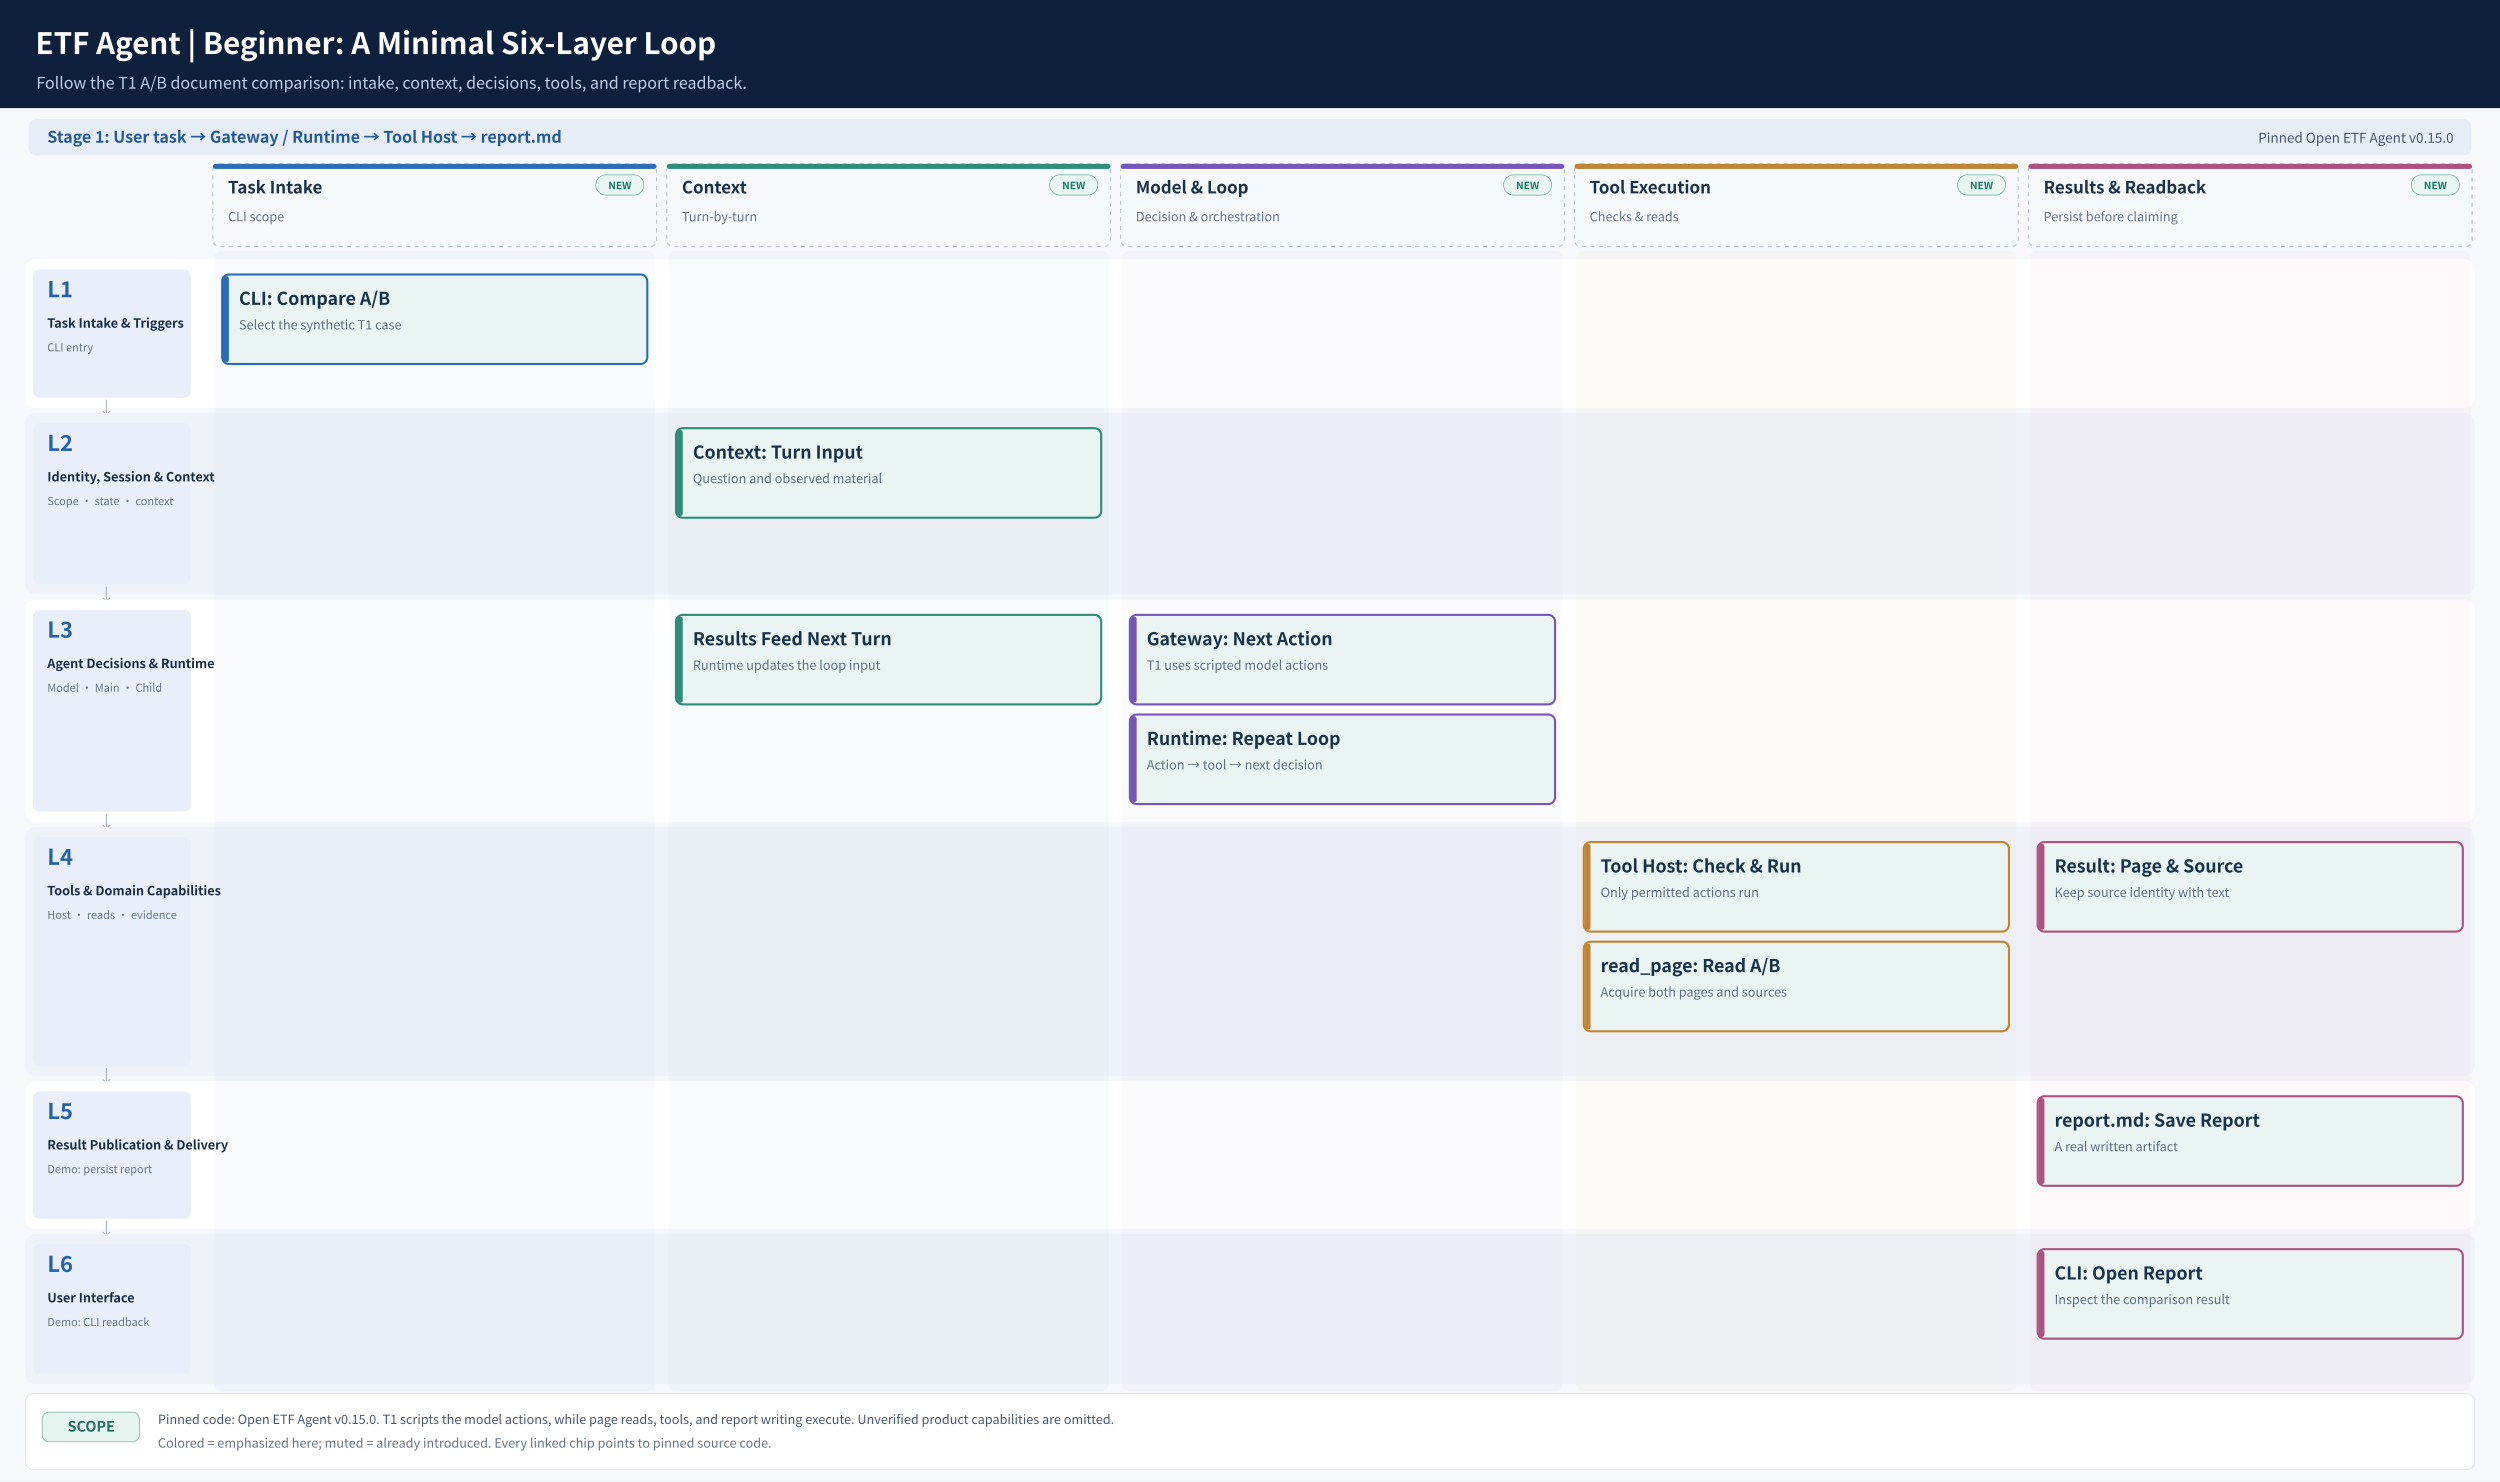
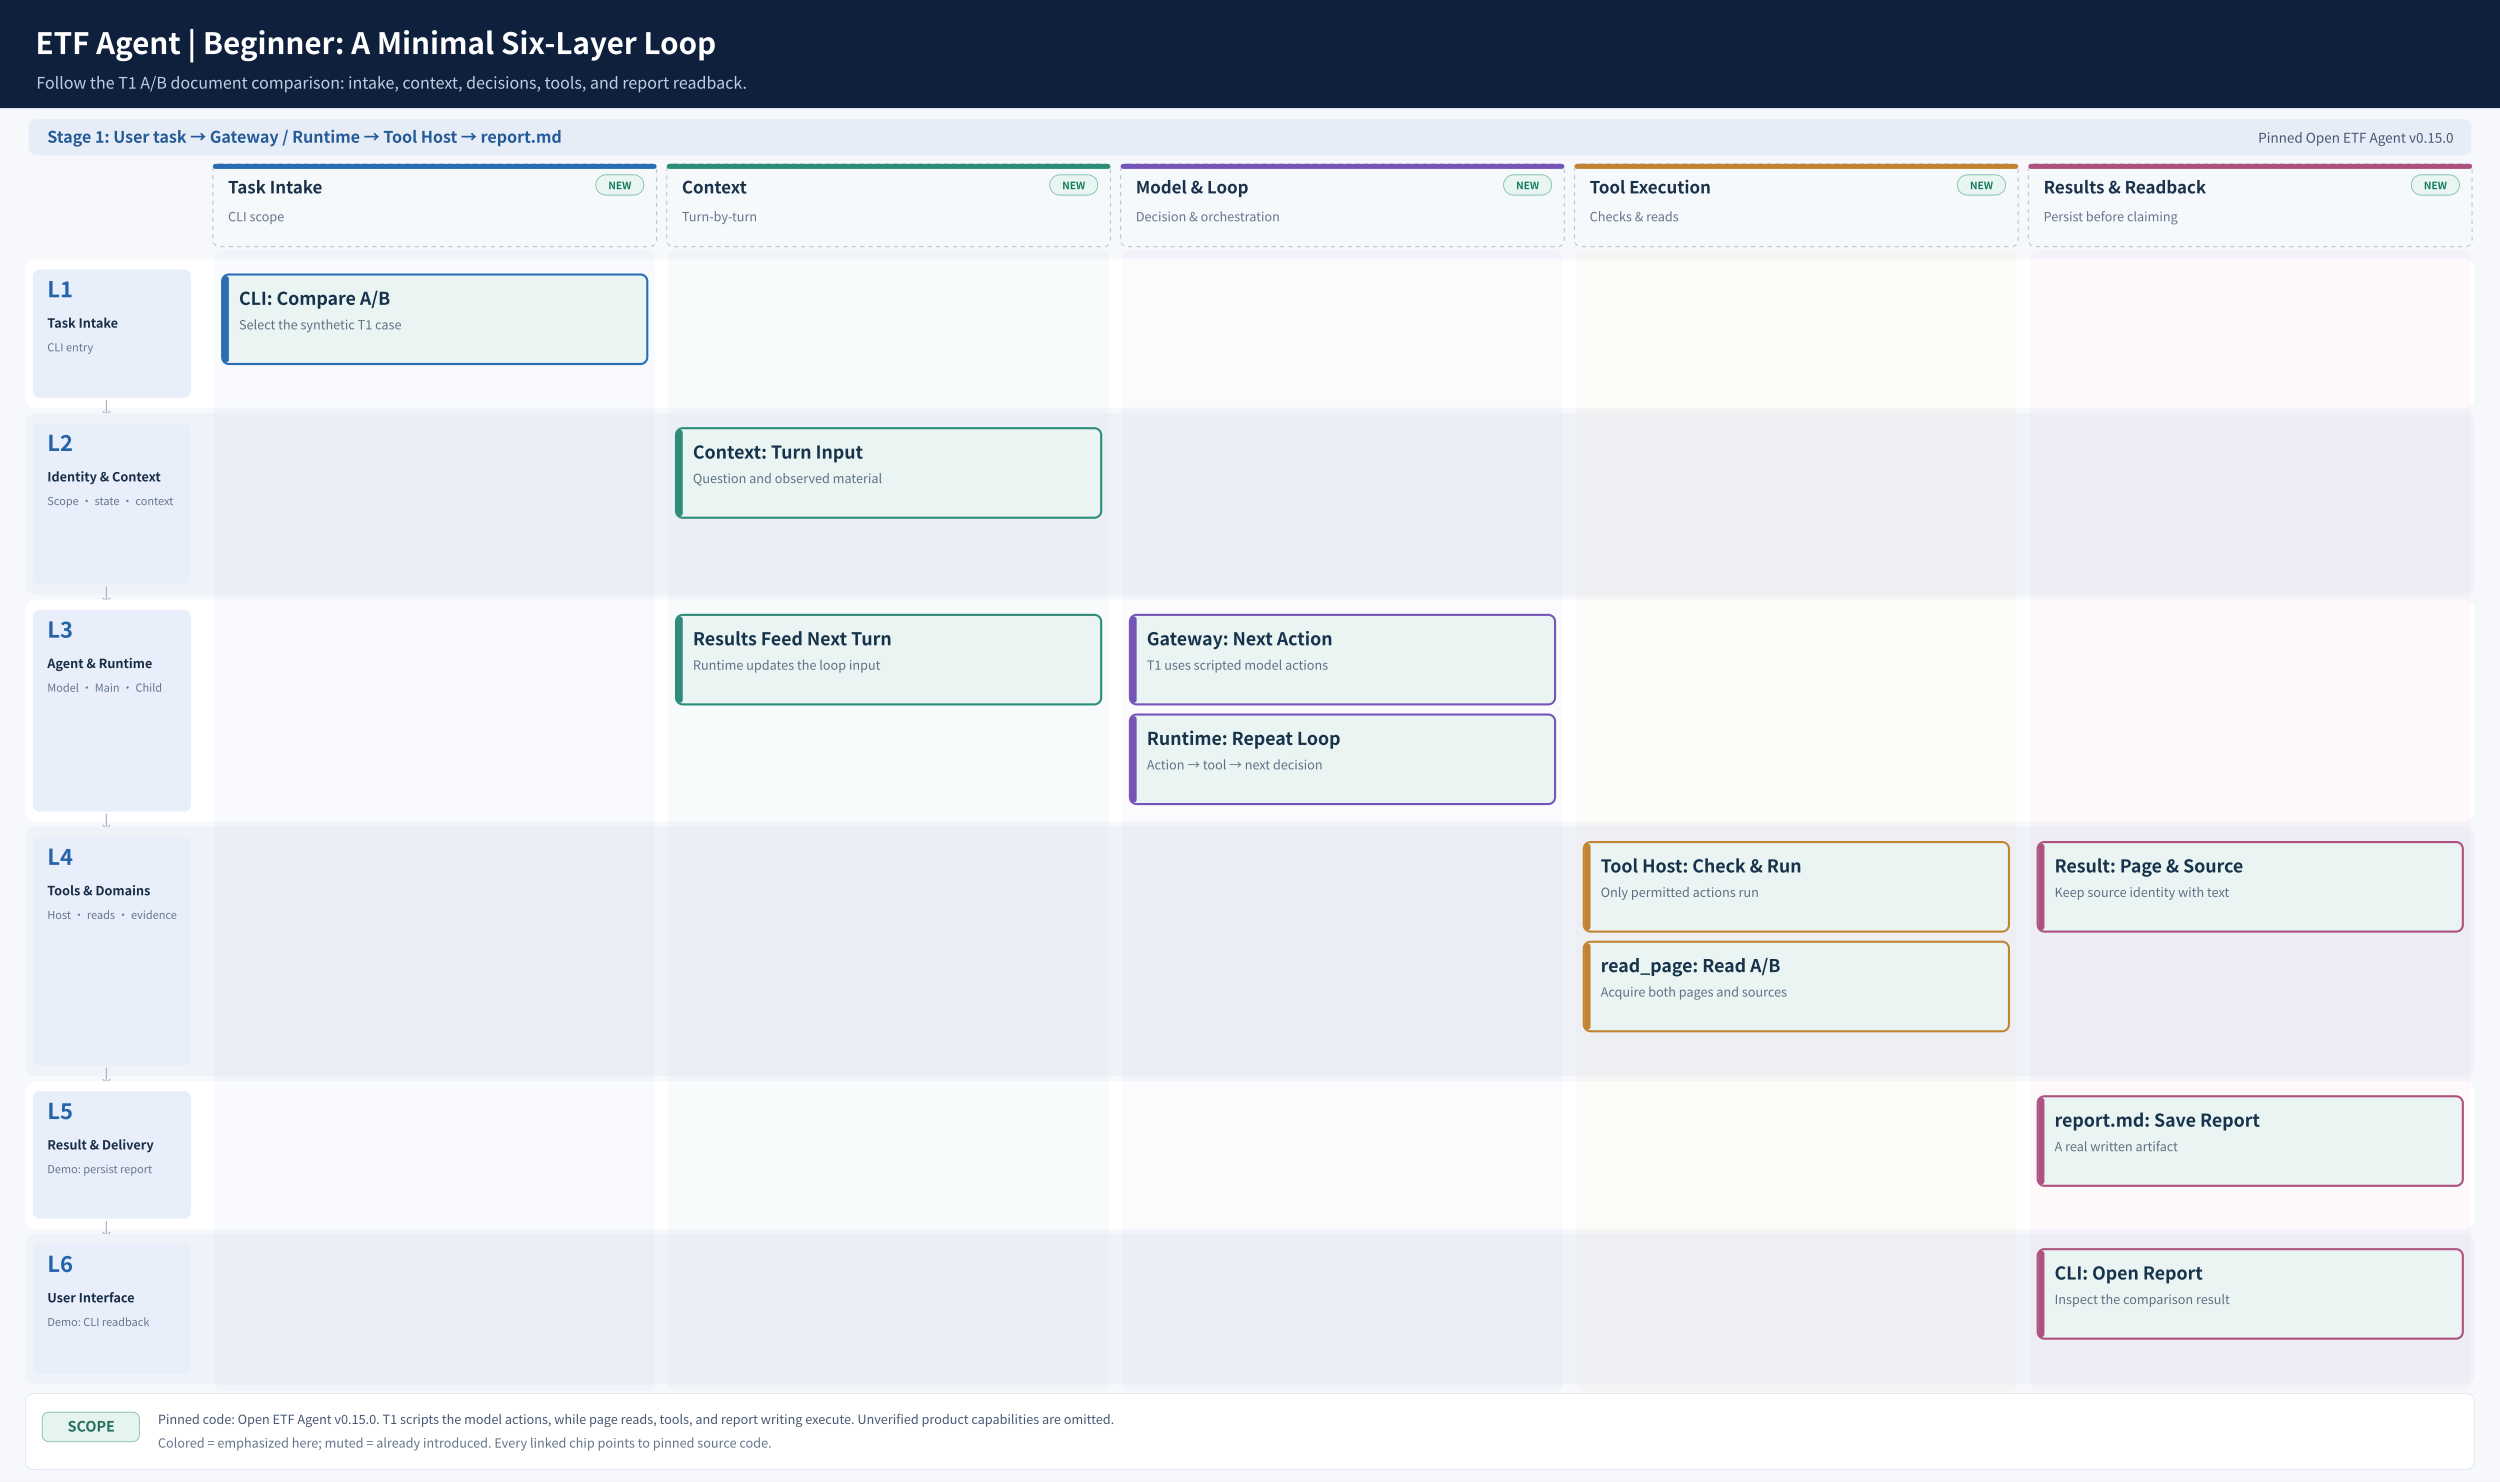
<svg xmlns="http://www.w3.org/2000/svg" width="2960" height="1754" viewBox="0 0 2960 1754" role="img" aria-labelledby="stage-title stage-desc">
  <style>.stage-link{cursor:pointer;text-decoration:none}.stage-link:hover rect:first-of-type,.stage-link:focus-visible rect:first-of-type{stroke-width:4;filter:brightness(.96)}.stage-link:focus-visible{outline:none}</style>
  <rect width="2960" height="1754" fill="#F6F8FC" />
  <rect width="2960" height="128" fill="#0F203D" />
  <text x="42.0" y="64.0" fill="#FFFFFF" font-family="Noto Sans CJK SC,Noto Sans SC,Microsoft YaHei,Arial,sans-serif" font-size="35" font-weight="790" text-anchor="start">ETF Agent | Beginner: A Minimal Six-Layer Loop</text>
  <text x="43.0" y="105.0" fill="#BDCEE4" font-family="Noto Sans CJK SC,Noto Sans SC,Microsoft YaHei,Arial,sans-serif" font-size="19" font-weight="460" text-anchor="start">Follow the T1 A/B document comparison: intake, context, decisions, tools, and report readback.</text>
  <rect x="34" y="141" width="2892" height="43" rx="9" fill="#E7EDF7" />
  <text x="56.0" y="169.0" fill="#245A97" font-family="Noto Sans CJK SC,Noto Sans SC,Microsoft YaHei,Arial,sans-serif" font-size="19" font-weight="680" text-anchor="start">Stage 1: User task → Gateway / Runtime → Tool Host → report.md</text>
  <text x="2905.0" y="169.0" fill="#465673" font-family="Noto Sans CJK SC,Noto Sans SC,Microsoft YaHei,Arial,sans-serif" font-size="16" font-weight="540" text-anchor="end">Pinned Open ETF Agent v0.15.0</text>
  <rect x="30" y="307" width="2900" height="176" rx="12" fill="#FFFFFF" />
  <rect x="39" y="319" width="187" height="152" rx="8" fill="#E8EFFA" />
  <text x="56.0" y="352.0" fill="#2563A9" font-family="Noto Sans CJK SC,Noto Sans SC,Microsoft YaHei,Arial,sans-serif" font-size="26" font-weight="760" text-anchor="start">L1</text>
-   <text x="56.0" y="388.0" fill="#172C46" font-family="Noto Sans CJK SC,Noto Sans SC,Microsoft YaHei,Arial,sans-serif" font-size="15" font-weight="730" text-anchor="start">Task Intake &amp; Triggers</text>
+   <text x="56.0" y="388.0" fill="#172C46" font-family="Noto Sans CJK SC,Noto Sans SC,Microsoft YaHei,Arial,sans-serif" font-size="15" font-weight="730" text-anchor="start">Task Intake</text>
  <text x="56.0" y="416.0" fill="#64748B" font-family="Noto Sans CJK SC,Noto Sans SC,Microsoft YaHei,Arial,sans-serif" font-size="13" font-weight="490" text-anchor="start">CLI entry</text>
  <text x="126.0" y="491.0" fill="#AAB6C7" font-family="Noto Sans CJK SC,Noto Sans SC,Microsoft YaHei,Arial,sans-serif" font-size="21" font-weight="540" text-anchor="middle">↓</text>
  <rect x="30" y="489" width="2900" height="215" rx="12" fill="#EFF3F9" />
  <rect x="39" y="501" width="187" height="191" rx="8" fill="#E8EFFA" />
  <text x="56.0" y="534.0" fill="#2563A9" font-family="Noto Sans CJK SC,Noto Sans SC,Microsoft YaHei,Arial,sans-serif" font-size="26" font-weight="760" text-anchor="start">L2</text>
-   <text x="56.0" y="570.0" fill="#172C46" font-family="Noto Sans CJK SC,Noto Sans SC,Microsoft YaHei,Arial,sans-serif" font-size="15" font-weight="730" text-anchor="start">Identity, Session &amp; Context</text>
+   <text x="56.0" y="570.0" fill="#172C46" font-family="Noto Sans CJK SC,Noto Sans SC,Microsoft YaHei,Arial,sans-serif" font-size="15" font-weight="730" text-anchor="start">Identity &amp; Context</text>
  <text x="56.0" y="598.0" fill="#64748B" font-family="Noto Sans CJK SC,Noto Sans SC,Microsoft YaHei,Arial,sans-serif" font-size="13" font-weight="490" text-anchor="start">Scope · state · context</text>
  <text x="126.0" y="712.0" fill="#AAB6C7" font-family="Noto Sans CJK SC,Noto Sans SC,Microsoft YaHei,Arial,sans-serif" font-size="21" font-weight="540" text-anchor="middle">↓</text>
  <rect x="30" y="710" width="2900" height="263" rx="12" fill="#FFFFFF" />
  <rect x="39" y="722" width="187" height="239" rx="8" fill="#E8EFFA" />
  <text x="56.0" y="755.0" fill="#2563A9" font-family="Noto Sans CJK SC,Noto Sans SC,Microsoft YaHei,Arial,sans-serif" font-size="26" font-weight="760" text-anchor="start">L3</text>
-   <text x="56.0" y="791.0" fill="#172C46" font-family="Noto Sans CJK SC,Noto Sans SC,Microsoft YaHei,Arial,sans-serif" font-size="15" font-weight="730" text-anchor="start">Agent Decisions &amp; Runtime</text>
+   <text x="56.0" y="791.0" fill="#172C46" font-family="Noto Sans CJK SC,Noto Sans SC,Microsoft YaHei,Arial,sans-serif" font-size="15" font-weight="730" text-anchor="start">Agent &amp; Runtime</text>
  <text x="56.0" y="819.0" fill="#64748B" font-family="Noto Sans CJK SC,Noto Sans SC,Microsoft YaHei,Arial,sans-serif" font-size="13" font-weight="490" text-anchor="start">Model · Main · Child</text>
  <text x="126.0" y="981.0" fill="#AAB6C7" font-family="Noto Sans CJK SC,Noto Sans SC,Microsoft YaHei,Arial,sans-serif" font-size="21" font-weight="540" text-anchor="middle">↓</text>
  <rect x="30" y="979" width="2900" height="295" rx="12" fill="#EFF3F9" />
  <rect x="39" y="991" width="187" height="271" rx="8" fill="#E8EFFA" />
  <text x="56.0" y="1024.0" fill="#2563A9" font-family="Noto Sans CJK SC,Noto Sans SC,Microsoft YaHei,Arial,sans-serif" font-size="26" font-weight="760" text-anchor="start">L4</text>
-   <text x="56.0" y="1060.0" fill="#172C46" font-family="Noto Sans CJK SC,Noto Sans SC,Microsoft YaHei,Arial,sans-serif" font-size="15" font-weight="730" text-anchor="start">Tools &amp; Domain Capabilities</text>
+   <text x="56.0" y="1060.0" fill="#172C46" font-family="Noto Sans CJK SC,Noto Sans SC,Microsoft YaHei,Arial,sans-serif" font-size="15" font-weight="730" text-anchor="start">Tools &amp; Domains</text>
  <text x="56.0" y="1088.0" fill="#64748B" font-family="Noto Sans CJK SC,Noto Sans SC,Microsoft YaHei,Arial,sans-serif" font-size="13" font-weight="490" text-anchor="start">Host · reads · evidence</text>
  <text x="126.0" y="1282.0" fill="#AAB6C7" font-family="Noto Sans CJK SC,Noto Sans SC,Microsoft YaHei,Arial,sans-serif" font-size="21" font-weight="540" text-anchor="middle">↓</text>
  <rect x="30" y="1280" width="2900" height="175" rx="12" fill="#FFFFFF" />
  <rect x="39" y="1292" width="187" height="151" rx="8" fill="#E8EFFA" />
  <text x="56.0" y="1325.0" fill="#2563A9" font-family="Noto Sans CJK SC,Noto Sans SC,Microsoft YaHei,Arial,sans-serif" font-size="26" font-weight="760" text-anchor="start">L5</text>
-   <text x="56.0" y="1361.0" fill="#172C46" font-family="Noto Sans CJK SC,Noto Sans SC,Microsoft YaHei,Arial,sans-serif" font-size="15" font-weight="730" text-anchor="start">Result Publication &amp; Delivery</text>
+   <text x="56.0" y="1361.0" fill="#172C46" font-family="Noto Sans CJK SC,Noto Sans SC,Microsoft YaHei,Arial,sans-serif" font-size="15" font-weight="730" text-anchor="start">Result &amp; Delivery</text>
  <text x="56.0" y="1389.0" fill="#64748B" font-family="Noto Sans CJK SC,Noto Sans SC,Microsoft YaHei,Arial,sans-serif" font-size="13" font-weight="490" text-anchor="start">Demo: persist report</text>
  <text x="126.0" y="1463.0" fill="#AAB6C7" font-family="Noto Sans CJK SC,Noto Sans SC,Microsoft YaHei,Arial,sans-serif" font-size="21" font-weight="540" text-anchor="middle">↓</text>
  <rect x="30" y="1461" width="2900" height="178" rx="12" fill="#EFF3F9" />
  <rect x="39" y="1473" width="187" height="154" rx="8" fill="#E8EFFA" />
  <text x="56.0" y="1506.0" fill="#2563A9" font-family="Noto Sans CJK SC,Noto Sans SC,Microsoft YaHei,Arial,sans-serif" font-size="26" font-weight="760" text-anchor="start">L6</text>
  <text x="56.0" y="1542.0" fill="#172C46" font-family="Noto Sans CJK SC,Noto Sans SC,Microsoft YaHei,Arial,sans-serif" font-size="15" font-weight="730" text-anchor="start">User Interface</text>
  <text x="56.0" y="1570.0" fill="#64748B" font-family="Noto Sans CJK SC,Noto Sans SC,Microsoft YaHei,Arial,sans-serif" font-size="13" font-weight="490" text-anchor="start">Demo: CLI readback</text>
  <rect x="252.0" y="194" width="525.4" height="98" rx="8" fill="#F6F9FC" stroke="#BBC8D6" stroke-width="1.4" stroke-dasharray="5 5" />
  <rect x="252.0" y="194" width="525.4" height="6" rx="3" fill="#2A6DB5" />
  <text x="270.0" y="229.0" fill="#193149" font-family="Noto Sans CJK SC,Noto Sans SC,Microsoft YaHei,Arial,sans-serif" font-size="20" font-weight="760" text-anchor="start">Task Intake</text>
  <text x="270.0" y="262.0" fill="#64748B" font-family="Noto Sans CJK SC,Noto Sans SC,Microsoft YaHei,Arial,sans-serif" font-size="15" font-weight="500" text-anchor="start">CLI scope</text>
  <rect x="705.4" y="207" width="57" height="24" rx="12" fill="#E8F5F0" stroke="#63AE9B" stroke-width=".8" />
  <text x="733.9" y="224.0" fill="#147B61" font-family="Noto Sans CJK SC,Noto Sans SC,Microsoft YaHei,Arial,sans-serif" font-size="12" font-weight="730" text-anchor="middle">NEW</text>
  <rect x="254.0" y="297" width="521.4" height="1350" rx="8" fill="#2A6DB5" fill-opacity=".035" />
  <a class="stage-link" href="https://github.com/hpoenixf/open-etf-agent/blob/74bd5aa455ccaeb2994eb22aa744affde660bfa2/src/cli.mjs" target="_blank" rel="noopener noreferrer" aria-label="CLI: Compare A/B — src/cli.mjs">
    <rect x="263.0" y="325.0" width="503.4" height="106.0" rx="8" fill="#EAF5F3" stroke="#2A6DB5" stroke-width="2.5" />
    <rect x="264.0" y="327.0" width="7" height="102.0" rx="3" fill="#2A6DB5" />
    <text x="283.0" y="361.0" fill="#17334B" font-family="Noto Sans CJK SC,Noto Sans SC,Microsoft YaHei,Arial,sans-serif" font-size="21" font-weight="730" text-anchor="start">CLI: Compare A/B</text>
    <text x="283.0" y="390.0" fill="#5C6F84" font-family="Noto Sans CJK SC,Noto Sans SC,Microsoft YaHei,Arial,sans-serif" font-size="15" font-weight="480" text-anchor="start">Select the synthetic T1 case</text>
  </a>
  <rect x="789.4" y="194" width="525.4" height="98" rx="8" fill="#F6F9FC" stroke="#BBC8D6" stroke-width="1.4" stroke-dasharray="5 5" />
  <rect x="789.4" y="194" width="525.4" height="6" rx="3" fill="#2D8D79" />
  <text x="807.4" y="229.0" fill="#193149" font-family="Noto Sans CJK SC,Noto Sans SC,Microsoft YaHei,Arial,sans-serif" font-size="20" font-weight="760" text-anchor="start">Context</text>
  <text x="807.4" y="262.0" fill="#64748B" font-family="Noto Sans CJK SC,Noto Sans SC,Microsoft YaHei,Arial,sans-serif" font-size="15" font-weight="500" text-anchor="start">Turn-by-turn</text>
  <rect x="1242.8" y="207" width="57" height="24" rx="12" fill="#E8F5F0" stroke="#63AE9B" stroke-width=".8" />
  <text x="1271.3" y="224.0" fill="#147B61" font-family="Noto Sans CJK SC,Noto Sans SC,Microsoft YaHei,Arial,sans-serif" font-size="12" font-weight="730" text-anchor="middle">NEW</text>
  <rect x="791.4" y="297" width="521.4" height="1350" rx="8" fill="#2D8D79" fill-opacity=".035" />
  <a class="stage-link" href="https://github.com/hpoenixf/open-etf-agent/blob/74bd5aa455ccaeb2994eb22aa744affde660bfa2/src/context.mjs" target="_blank" rel="noopener noreferrer" aria-label="Context: Turn Input — src/context.mjs">
    <rect x="800.4" y="507.0" width="503.4" height="106.0" rx="8" fill="#EAF5F3" stroke="#2D8D79" stroke-width="2.5" />
    <rect x="801.4" y="509.0" width="7" height="102.0" rx="3" fill="#2D8D79" />
    <text x="820.4" y="543.0" fill="#17334B" font-family="Noto Sans CJK SC,Noto Sans SC,Microsoft YaHei,Arial,sans-serif" font-size="21" font-weight="730" text-anchor="start">Context: Turn Input</text>
    <text x="820.4" y="572.0" fill="#5C6F84" font-family="Noto Sans CJK SC,Noto Sans SC,Microsoft YaHei,Arial,sans-serif" font-size="15" font-weight="480" text-anchor="start">Question and observed material</text>
  </a>
  <a class="stage-link" href="https://github.com/hpoenixf/open-etf-agent/blob/74bd5aa455ccaeb2994eb22aa744affde660bfa2/src/runtime.mjs" target="_blank" rel="noopener noreferrer" aria-label="Results Feed Next Turn — src/runtime.mjs">
    <rect x="800.4" y="728.0" width="503.4" height="106.0" rx="8" fill="#EAF5F3" stroke="#2D8D79" stroke-width="2.5" />
    <rect x="801.4" y="730.0" width="7" height="102.0" rx="3" fill="#2D8D79" />
    <text x="820.4" y="764.0" fill="#17334B" font-family="Noto Sans CJK SC,Noto Sans SC,Microsoft YaHei,Arial,sans-serif" font-size="21" font-weight="730" text-anchor="start">Results Feed Next Turn</text>
    <text x="820.4" y="793.0" fill="#5C6F84" font-family="Noto Sans CJK SC,Noto Sans SC,Microsoft YaHei,Arial,sans-serif" font-size="15" font-weight="480" text-anchor="start">Runtime updates the loop input</text>
  </a>
  <rect x="1326.8" y="194" width="525.4" height="98" rx="8" fill="#F6F9FC" stroke="#BBC8D6" stroke-width="1.4" stroke-dasharray="5 5" />
  <rect x="1326.8" y="194" width="525.4" height="6" rx="3" fill="#7556B8" />
  <text x="1344.8" y="229.0" fill="#193149" font-family="Noto Sans CJK SC,Noto Sans SC,Microsoft YaHei,Arial,sans-serif" font-size="20" font-weight="760" text-anchor="start">Model &amp; Loop</text>
  <text x="1344.8" y="262.0" fill="#64748B" font-family="Noto Sans CJK SC,Noto Sans SC,Microsoft YaHei,Arial,sans-serif" font-size="15" font-weight="500" text-anchor="start">Decision &amp; orchestration</text>
  <rect x="1780.2" y="207" width="57" height="24" rx="12" fill="#E8F5F0" stroke="#63AE9B" stroke-width=".8" />
  <text x="1808.7" y="224.0" fill="#147B61" font-family="Noto Sans CJK SC,Noto Sans SC,Microsoft YaHei,Arial,sans-serif" font-size="12" font-weight="730" text-anchor="middle">NEW</text>
  <rect x="1328.8" y="297" width="521.4" height="1350" rx="8" fill="#7556B8" fill-opacity=".035" />
  <a class="stage-link" href="https://github.com/hpoenixf/open-etf-agent/blob/74bd5aa455ccaeb2994eb22aa744affde660bfa2/src/gateway.mjs" target="_blank" rel="noopener noreferrer" aria-label="Gateway: Next Action — src/gateway.mjs">
    <rect x="1337.8" y="728.0" width="503.4" height="106.0" rx="8" fill="#EAF5F3" stroke="#7556B8" stroke-width="2.5" />
    <rect x="1338.8" y="730.0" width="7" height="102.0" rx="3" fill="#7556B8" />
    <text x="1357.8" y="764.0" fill="#17334B" font-family="Noto Sans CJK SC,Noto Sans SC,Microsoft YaHei,Arial,sans-serif" font-size="21" font-weight="730" text-anchor="start">Gateway: Next Action</text>
    <text x="1357.8" y="793.0" fill="#5C6F84" font-family="Noto Sans CJK SC,Noto Sans SC,Microsoft YaHei,Arial,sans-serif" font-size="15" font-weight="480" text-anchor="start">T1 uses scripted model actions</text>
  </a>
  <a class="stage-link" href="https://github.com/hpoenixf/open-etf-agent/blob/74bd5aa455ccaeb2994eb22aa744affde660bfa2/src/runtime.mjs" target="_blank" rel="noopener noreferrer" aria-label="Runtime: Repeat Loop — src/runtime.mjs">
    <rect x="1337.8" y="846.0" width="503.4" height="106.0" rx="8" fill="#EAF5F3" stroke="#7556B8" stroke-width="2.5" />
    <rect x="1338.8" y="848.0" width="7" height="102.0" rx="3" fill="#7556B8" />
    <text x="1357.8" y="882.0" fill="#17334B" font-family="Noto Sans CJK SC,Noto Sans SC,Microsoft YaHei,Arial,sans-serif" font-size="21" font-weight="730" text-anchor="start">Runtime: Repeat Loop</text>
    <text x="1357.8" y="911.0" fill="#5C6F84" font-family="Noto Sans CJK SC,Noto Sans SC,Microsoft YaHei,Arial,sans-serif" font-size="15" font-weight="480" text-anchor="start">Action → tool → next decision</text>
  </a>
  <rect x="1864.2" y="194" width="525.4" height="98" rx="8" fill="#F6F9FC" stroke="#BBC8D6" stroke-width="1.4" stroke-dasharray="5 5" />
  <rect x="1864.2" y="194" width="525.4" height="6" rx="3" fill="#C18432" />
  <text x="1882.2" y="229.0" fill="#193149" font-family="Noto Sans CJK SC,Noto Sans SC,Microsoft YaHei,Arial,sans-serif" font-size="20" font-weight="760" text-anchor="start">Tool Execution</text>
  <text x="1882.2" y="262.0" fill="#64748B" font-family="Noto Sans CJK SC,Noto Sans SC,Microsoft YaHei,Arial,sans-serif" font-size="15" font-weight="500" text-anchor="start">Checks &amp; reads</text>
  <rect x="2317.6" y="207" width="57" height="24" rx="12" fill="#E8F5F0" stroke="#63AE9B" stroke-width=".8" />
  <text x="2346.1" y="224.0" fill="#147B61" font-family="Noto Sans CJK SC,Noto Sans SC,Microsoft YaHei,Arial,sans-serif" font-size="12" font-weight="730" text-anchor="middle">NEW</text>
  <rect x="1866.2" y="297" width="521.4" height="1350" rx="8" fill="#C18432" fill-opacity=".035" />
  <a class="stage-link" href="https://github.com/hpoenixf/open-etf-agent/blob/74bd5aa455ccaeb2994eb22aa744affde660bfa2/src/tools.mjs" target="_blank" rel="noopener noreferrer" aria-label="Tool Host: Check &amp; Run — src/tools.mjs">
    <rect x="1875.2" y="997.0" width="503.4" height="106.0" rx="8" fill="#EAF5F3" stroke="#C18432" stroke-width="2.5" />
    <rect x="1876.2" y="999.0" width="7" height="102.0" rx="3" fill="#C18432" />
    <text x="1895.2" y="1033.0" fill="#17334B" font-family="Noto Sans CJK SC,Noto Sans SC,Microsoft YaHei,Arial,sans-serif" font-size="21" font-weight="730" text-anchor="start">Tool Host: Check &amp; Run</text>
    <text x="1895.2" y="1062.0" fill="#5C6F84" font-family="Noto Sans CJK SC,Noto Sans SC,Microsoft YaHei,Arial,sans-serif" font-size="15" font-weight="480" text-anchor="start">Only permitted actions run</text>
  </a>
  <a class="stage-link" href="https://github.com/hpoenixf/open-etf-agent/blob/74bd5aa455ccaeb2994eb22aa744affde660bfa2/src/tools.mjs" target="_blank" rel="noopener noreferrer" aria-label="read_page: Read A/B — src/tools.mjs">
    <rect x="1875.2" y="1115.0" width="503.4" height="106.0" rx="8" fill="#EAF5F3" stroke="#C18432" stroke-width="2.5" />
    <rect x="1876.2" y="1117.0" width="7" height="102.0" rx="3" fill="#C18432" />
    <text x="1895.2" y="1151.0" fill="#17334B" font-family="Noto Sans CJK SC,Noto Sans SC,Microsoft YaHei,Arial,sans-serif" font-size="21" font-weight="730" text-anchor="start">read_page: Read A/B</text>
    <text x="1895.2" y="1180.0" fill="#5C6F84" font-family="Noto Sans CJK SC,Noto Sans SC,Microsoft YaHei,Arial,sans-serif" font-size="15" font-weight="480" text-anchor="start">Acquire both pages and sources</text>
  </a>
  <rect x="2401.6" y="194" width="525.4" height="98" rx="8" fill="#F6F9FC" stroke="#BBC8D6" stroke-width="1.4" stroke-dasharray="5 5" />
  <rect x="2401.6" y="194" width="525.4" height="6" rx="3" fill="#AD527F" />
  <text x="2419.6" y="229.0" fill="#193149" font-family="Noto Sans CJK SC,Noto Sans SC,Microsoft YaHei,Arial,sans-serif" font-size="20" font-weight="760" text-anchor="start">Results &amp; Readback</text>
  <text x="2419.6" y="262.0" fill="#64748B" font-family="Noto Sans CJK SC,Noto Sans SC,Microsoft YaHei,Arial,sans-serif" font-size="15" font-weight="500" text-anchor="start">Persist before claiming</text>
  <rect x="2855.0" y="207" width="57" height="24" rx="12" fill="#E8F5F0" stroke="#63AE9B" stroke-width=".8" />
  <text x="2883.5" y="224.0" fill="#147B61" font-family="Noto Sans CJK SC,Noto Sans SC,Microsoft YaHei,Arial,sans-serif" font-size="12" font-weight="730" text-anchor="middle">NEW</text>
  <rect x="2403.6" y="297" width="521.4" height="1350" rx="8" fill="#AD527F" fill-opacity=".035" />
  <a class="stage-link" href="https://github.com/hpoenixf/open-etf-agent/blob/74bd5aa455ccaeb2994eb22aa744affde660bfa2/src/results.mjs" target="_blank" rel="noopener noreferrer" aria-label="Result: Page &amp; Source — src/results.mjs">
    <rect x="2412.6" y="997.0" width="503.4" height="106.0" rx="8" fill="#EAF5F3" stroke="#AD527F" stroke-width="2.5" />
    <rect x="2413.6" y="999.0" width="7" height="102.0" rx="3" fill="#AD527F" />
    <text x="2432.6" y="1033.0" fill="#17334B" font-family="Noto Sans CJK SC,Noto Sans SC,Microsoft YaHei,Arial,sans-serif" font-size="21" font-weight="730" text-anchor="start">Result: Page &amp; Source</text>
    <text x="2432.6" y="1062.0" fill="#5C6F84" font-family="Noto Sans CJK SC,Noto Sans SC,Microsoft YaHei,Arial,sans-serif" font-size="15" font-weight="480" text-anchor="start">Keep source identity with text</text>
  </a>
  <a class="stage-link" href="https://github.com/hpoenixf/open-etf-agent/blob/74bd5aa455ccaeb2994eb22aa744affde660bfa2/src/report.mjs" target="_blank" rel="noopener noreferrer" aria-label="report.md: Save Report — src/report.mjs">
    <rect x="2412.6" y="1298.0" width="503.4" height="106.0" rx="8" fill="#EAF5F3" stroke="#AD527F" stroke-width="2.5" />
    <rect x="2413.6" y="1300.0" width="7" height="102.0" rx="3" fill="#AD527F" />
    <text x="2432.6" y="1334.0" fill="#17334B" font-family="Noto Sans CJK SC,Noto Sans SC,Microsoft YaHei,Arial,sans-serif" font-size="21" font-weight="730" text-anchor="start">report.md: Save Report</text>
    <text x="2432.6" y="1363.0" fill="#5C6F84" font-family="Noto Sans CJK SC,Noto Sans SC,Microsoft YaHei,Arial,sans-serif" font-size="15" font-weight="480" text-anchor="start">A real written artifact</text>
  </a>
  <a class="stage-link" href="https://github.com/hpoenixf/open-etf-agent/blob/74bd5aa455ccaeb2994eb22aa744affde660bfa2/src/cli.mjs" target="_blank" rel="noopener noreferrer" aria-label="CLI: Open Report — src/cli.mjs">
    <rect x="2412.6" y="1479.0" width="503.4" height="106.0" rx="8" fill="#EAF5F3" stroke="#AD527F" stroke-width="2.5" />
    <rect x="2413.6" y="1481.0" width="7" height="102.0" rx="3" fill="#AD527F" />
    <text x="2432.6" y="1515.0" fill="#17334B" font-family="Noto Sans CJK SC,Noto Sans SC,Microsoft YaHei,Arial,sans-serif" font-size="21" font-weight="730" text-anchor="start">CLI: Open Report</text>
    <text x="2432.6" y="1544.0" fill="#5C6F84" font-family="Noto Sans CJK SC,Noto Sans SC,Microsoft YaHei,Arial,sans-serif" font-size="15" font-weight="480" text-anchor="start">Inspect the comparison result</text>
  </a>
  <rect x="30" y="1650" width="2900" height="90" rx="10" fill="#FFFFFF" stroke="#DCE5ED" stroke-width="1" />
  <rect x="50" y="1672" width="115" height="35" rx="8" fill="#E6F4F0" stroke="#80B7A9" stroke-width="1" />
  <text x="108.0" y="1695.0" fill="#246F5D" font-family="Noto Sans CJK SC,Noto Sans SC,Microsoft YaHei,Arial,sans-serif" font-size="17" font-weight="740" text-anchor="middle">SCOPE</text>
  <text x="187.0" y="1686.0" fill="#465673" font-family="Noto Sans CJK SC,Noto Sans SC,Microsoft YaHei,Arial,sans-serif" font-size="15" font-weight="480" text-anchor="start">Pinned code: Open ETF Agent v0.15.0. T1 scripts the model actions, while page reads, tools, and report writing execute. Unverified product capabilities are omitted.</text>
  <text x="187.0" y="1714.0" fill="#637489" font-family="Noto Sans CJK SC,Noto Sans SC,Microsoft YaHei,Arial,sans-serif" font-size="15" font-weight="500" text-anchor="start">Colored = emphasized here; muted = already introduced. Every linked chip points to pinned source code.</text>
</svg>
